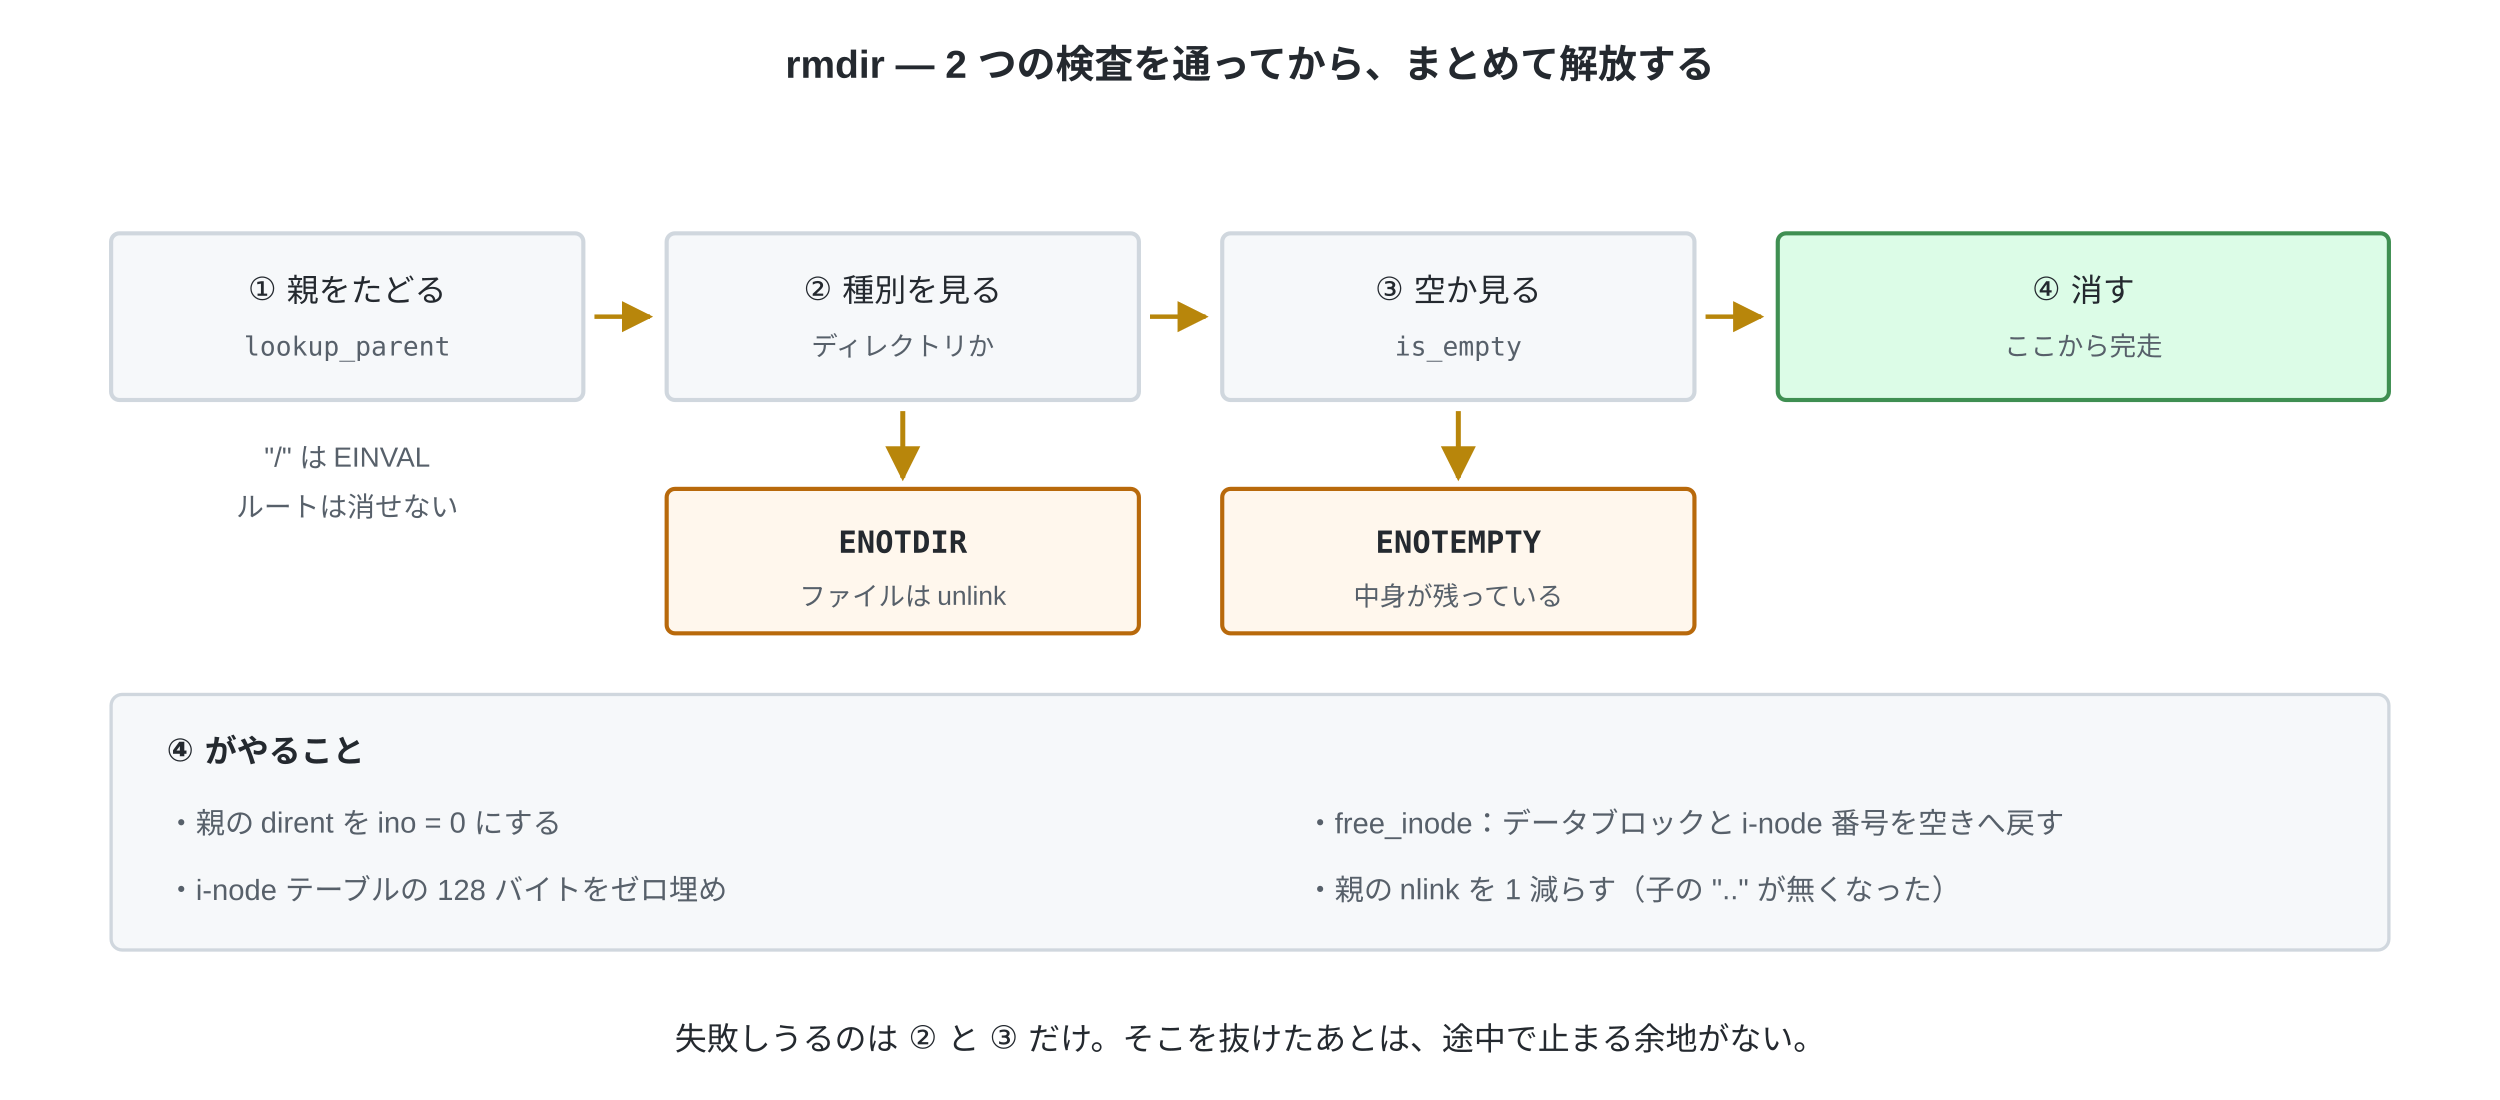
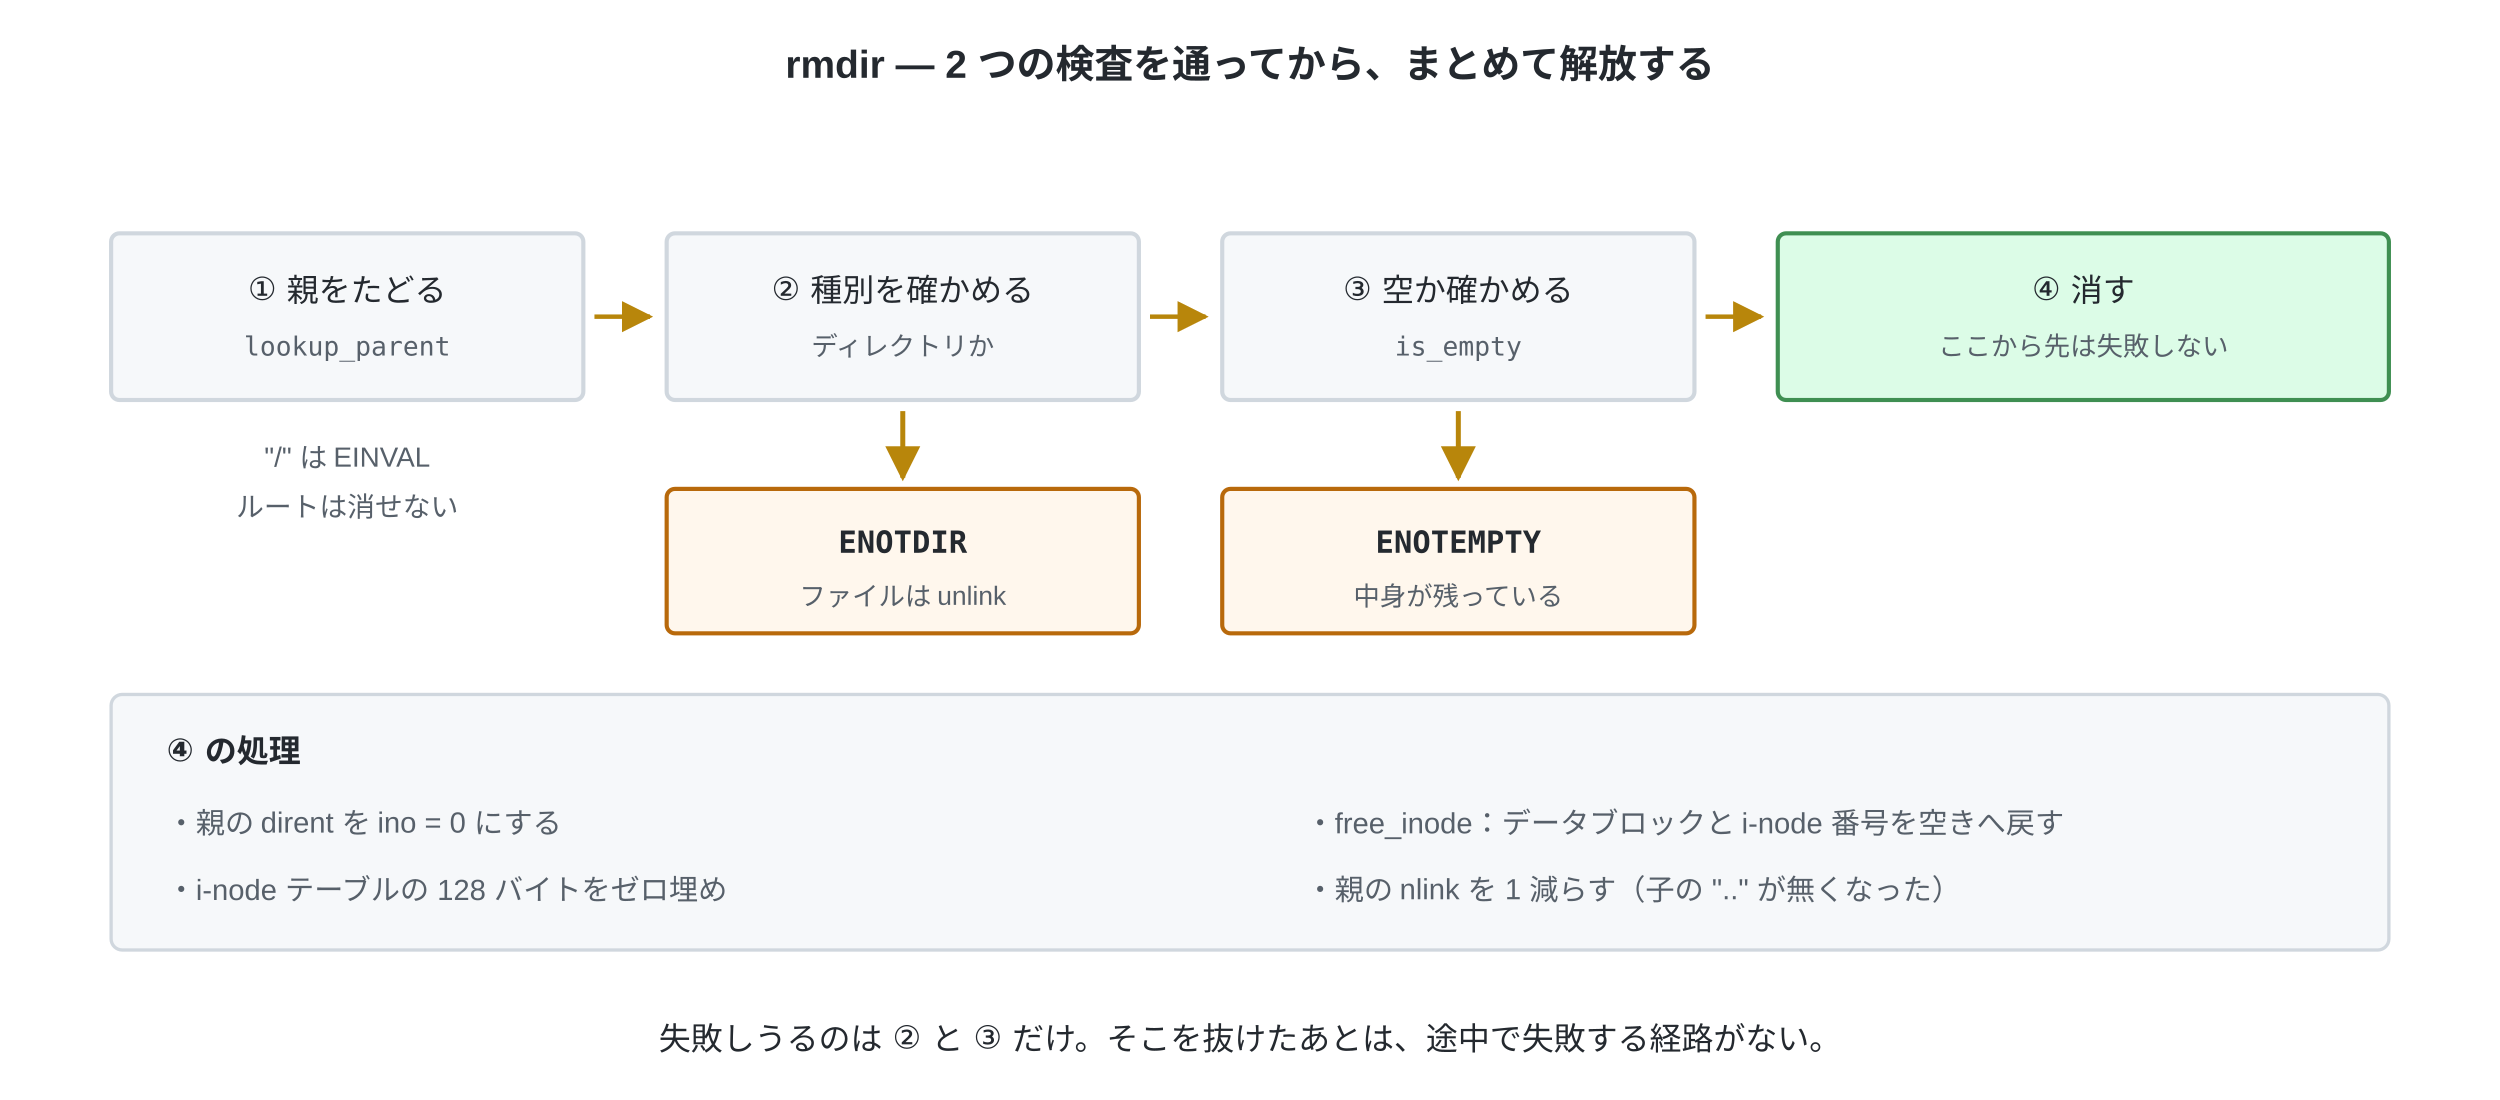
<svg xmlns="http://www.w3.org/2000/svg" width="900" height="396" viewBox="0 0 900 396" role="img" font-family="Helvetica Neue, Arial, Hiragino Sans, Noto Sans JP, sans-serif">
  <rect x="0" y="0" width="900" height="396" fill="#ffffff" />
  <defs>
    <marker id="a" viewBox="0 0 10 10" refX="9" refY="5" markerWidth="7" markerHeight="7" orient="auto-start-reverse">
      <path d="M 0 0 L 10 5 L 0 10 z" fill="#b8860b" />
    </marker>
  </defs>
  <text x="450" y="28" font-size="14" fill="#24292f" text-anchor="middle" font-family="Helvetica Neue, Arial, Hiragino Sans, Noto Sans JP, sans-serif" font-weight="bold">rmdir — 2 つの検査を通ってから、まとめて解放する</text>
  <rect x="40" y="84" width="170" height="60" rx="3" fill="#f6f8fa" stroke="#d0d7de" stroke-width="1.5" />
  <text x="125" y="108" font-size="11.5" fill="#24292f" text-anchor="middle" font-family="Helvetica Neue, Arial, Hiragino Sans, Noto Sans JP, sans-serif" font-weight="normal">① 親をたどる</text>
  <text x="125" y="128" font-size="9.5" fill="#57606a" text-anchor="middle" font-family="SFMono-Regular, Menlo, Consolas, monospace" font-weight="normal">lookup_parent</text>
  <rect x="240" y="84" width="170" height="60" rx="3" fill="#f6f8fa" stroke="#d0d7de" stroke-width="1.5" />
-   <text x="325" y="108" font-size="11.5" fill="#24292f" text-anchor="middle" font-family="Helvetica Neue, Arial, Hiragino Sans, Noto Sans JP, sans-serif" font-weight="normal">② 種別を見る</text>
+   <text x="325" y="108" font-size="11.5" fill="#24292f" text-anchor="middle" font-family="Helvetica Neue, Arial, Hiragino Sans, Noto Sans JP, sans-serif" font-weight="normal">② 種別を確かめる</text>
  <text x="325" y="128" font-size="9.5" fill="#57606a" text-anchor="middle" font-family="SFMono-Regular, Menlo, Consolas, monospace" font-weight="normal">ディレクトリか</text>
  <rect x="440" y="84" width="170" height="60" rx="3" fill="#f6f8fa" stroke="#d0d7de" stroke-width="1.5" />
-   <text x="525" y="108" font-size="11.5" fill="#24292f" text-anchor="middle" font-family="Helvetica Neue, Arial, Hiragino Sans, Noto Sans JP, sans-serif" font-weight="normal">③ 空か見る</text>
+   <text x="525" y="108" font-size="11.5" fill="#24292f" text-anchor="middle" font-family="Helvetica Neue, Arial, Hiragino Sans, Noto Sans JP, sans-serif" font-weight="normal">③ 空か確かめる</text>
  <text x="525" y="128" font-size="9.5" fill="#57606a" text-anchor="middle" font-family="SFMono-Regular, Menlo, Consolas, monospace" font-weight="normal">is_empty</text>
  <rect x="640" y="84" width="220" height="60" rx="3" fill="#dcfce7" stroke="#3f8f52" stroke-width="1.5" />
  <text x="750" y="108" font-size="11.5" fill="#24292f" text-anchor="middle" font-family="Helvetica Neue, Arial, Hiragino Sans, Noto Sans JP, sans-serif" font-weight="normal">④ 消す</text>
-   <text x="750" y="128" font-size="9.5" fill="#57606a" text-anchor="middle" font-family="SFMono-Regular, Menlo, Consolas, monospace" font-weight="normal">ここから完走</text>
+   <text x="750" y="128" font-size="9.5" fill="#57606a" text-anchor="middle" font-family="SFMono-Regular, Menlo, Consolas, monospace" font-weight="normal">ここから先は失敗しない</text>
  <path d="M 214 114 L 234 114" stroke="#b8860b" stroke-width="1.6" fill="none" marker-end="url(#a)" />
  <path d="M 414 114 L 434 114" stroke="#b8860b" stroke-width="1.6" fill="none" marker-end="url(#a)" />
  <path d="M 614 114 L 634 114" stroke="#b8860b" stroke-width="1.6" fill="none" marker-end="url(#a)" />
  <text x="125" y="168" font-size="10" fill="#57606a" text-anchor="middle" font-family="Helvetica Neue, Arial, Hiragino Sans, Noto Sans JP, sans-serif" font-weight="normal">"/" は EINVAL</text>
  <text x="125" y="186" font-size="10" fill="#57606a" text-anchor="middle" font-family="Helvetica Neue, Arial, Hiragino Sans, Noto Sans JP, sans-serif" font-weight="normal">ルートは消せない</text>
  <path d="M 325 148 l 0 24" stroke="#b8860b" stroke-width="1.8" fill="none" marker-end="url(#a)" />
  <rect x="240" y="176" width="170" height="52" rx="3" fill="#fff7ed" stroke="#b8690b" stroke-width="1.5" />
  <text x="325" y="199" font-size="11" fill="#24292f" text-anchor="middle" font-family="SFMono-Regular, Menlo, Consolas, monospace" font-weight="bold">ENOTDIR</text>
  <text x="325" y="218" font-size="9.5" fill="#57606a" text-anchor="middle" font-family="Helvetica Neue, Arial, Hiragino Sans, Noto Sans JP, sans-serif" font-weight="normal">ファイルは unlink</text>
  <path d="M 525 148 l 0 24" stroke="#b8860b" stroke-width="1.8" fill="none" marker-end="url(#a)" />
  <rect x="440" y="176" width="170" height="52" rx="3" fill="#fff7ed" stroke="#b8690b" stroke-width="1.5" />
  <text x="525" y="199" font-size="11" fill="#24292f" text-anchor="middle" font-family="SFMono-Regular, Menlo, Consolas, monospace" font-weight="bold">ENOTEMPTY</text>
  <text x="525" y="218" font-size="9.5" fill="#57606a" text-anchor="middle" font-family="Helvetica Neue, Arial, Hiragino Sans, Noto Sans JP, sans-serif" font-weight="normal">中身が残っている</text>
  <rect x="40" y="250" width="820" height="92" rx="4" fill="#f6f8fa" stroke="#d0d7de" stroke-width="1.2" />
-   <text x="60" y="274" font-size="11.5" fill="#24292f" text-anchor="start" font-family="Helvetica Neue, Arial, Hiragino Sans, Noto Sans JP, sans-serif" font-weight="bold">④ がやること</text>
+   <text x="60" y="274" font-size="11.5" fill="#24292f" text-anchor="start" font-family="Helvetica Neue, Arial, Hiragino Sans, Noto Sans JP, sans-serif" font-weight="bold">④ の処理</text>
  <text x="60" y="300" font-size="10.5" fill="#57606a" text-anchor="start" font-family="Helvetica Neue, Arial, Hiragino Sans, Noto Sans JP, sans-serif" font-weight="normal">・親の dirent を ino = 0 にする</text>
  <text x="470" y="300" font-size="10.5" fill="#57606a" text-anchor="start" font-family="Helvetica Neue, Arial, Hiragino Sans, Noto Sans JP, sans-serif" font-weight="normal">・free_inode：データブロックと i-node 番号を空きへ戻す</text>
  <text x="60" y="324" font-size="10.5" fill="#57606a" text-anchor="start" font-family="Helvetica Neue, Arial, Hiragino Sans, Noto Sans JP, sans-serif" font-weight="normal">・i-node テーブルの 128 バイトをゼロ埋め</text>
  <text x="470" y="324" font-size="10.5" fill="#57606a" text-anchor="start" font-family="Helvetica Neue, Arial, Hiragino Sans, Noto Sans JP, sans-serif" font-weight="normal">・親の nlink を 1 減らす（子の ".." が無くなった）</text>
-   <text x="450" y="378" font-size="11.5" fill="#24292f" text-anchor="middle" font-family="Helvetica Neue, Arial, Hiragino Sans, Noto Sans JP, sans-serif" font-weight="normal">失敗しうるのは ② と ③ だけ。そこを抜けたあとは、途中で止まる余地がない。</text>
+   <text x="450" y="378" font-size="11.5" fill="#24292f" text-anchor="middle" font-family="Helvetica Neue, Arial, Hiragino Sans, Noto Sans JP, sans-serif" font-weight="normal">失敗しうるのは ② と ③ だけ。そこを抜けたあとは、途中で失敗する経路がない。</text>
</svg>
